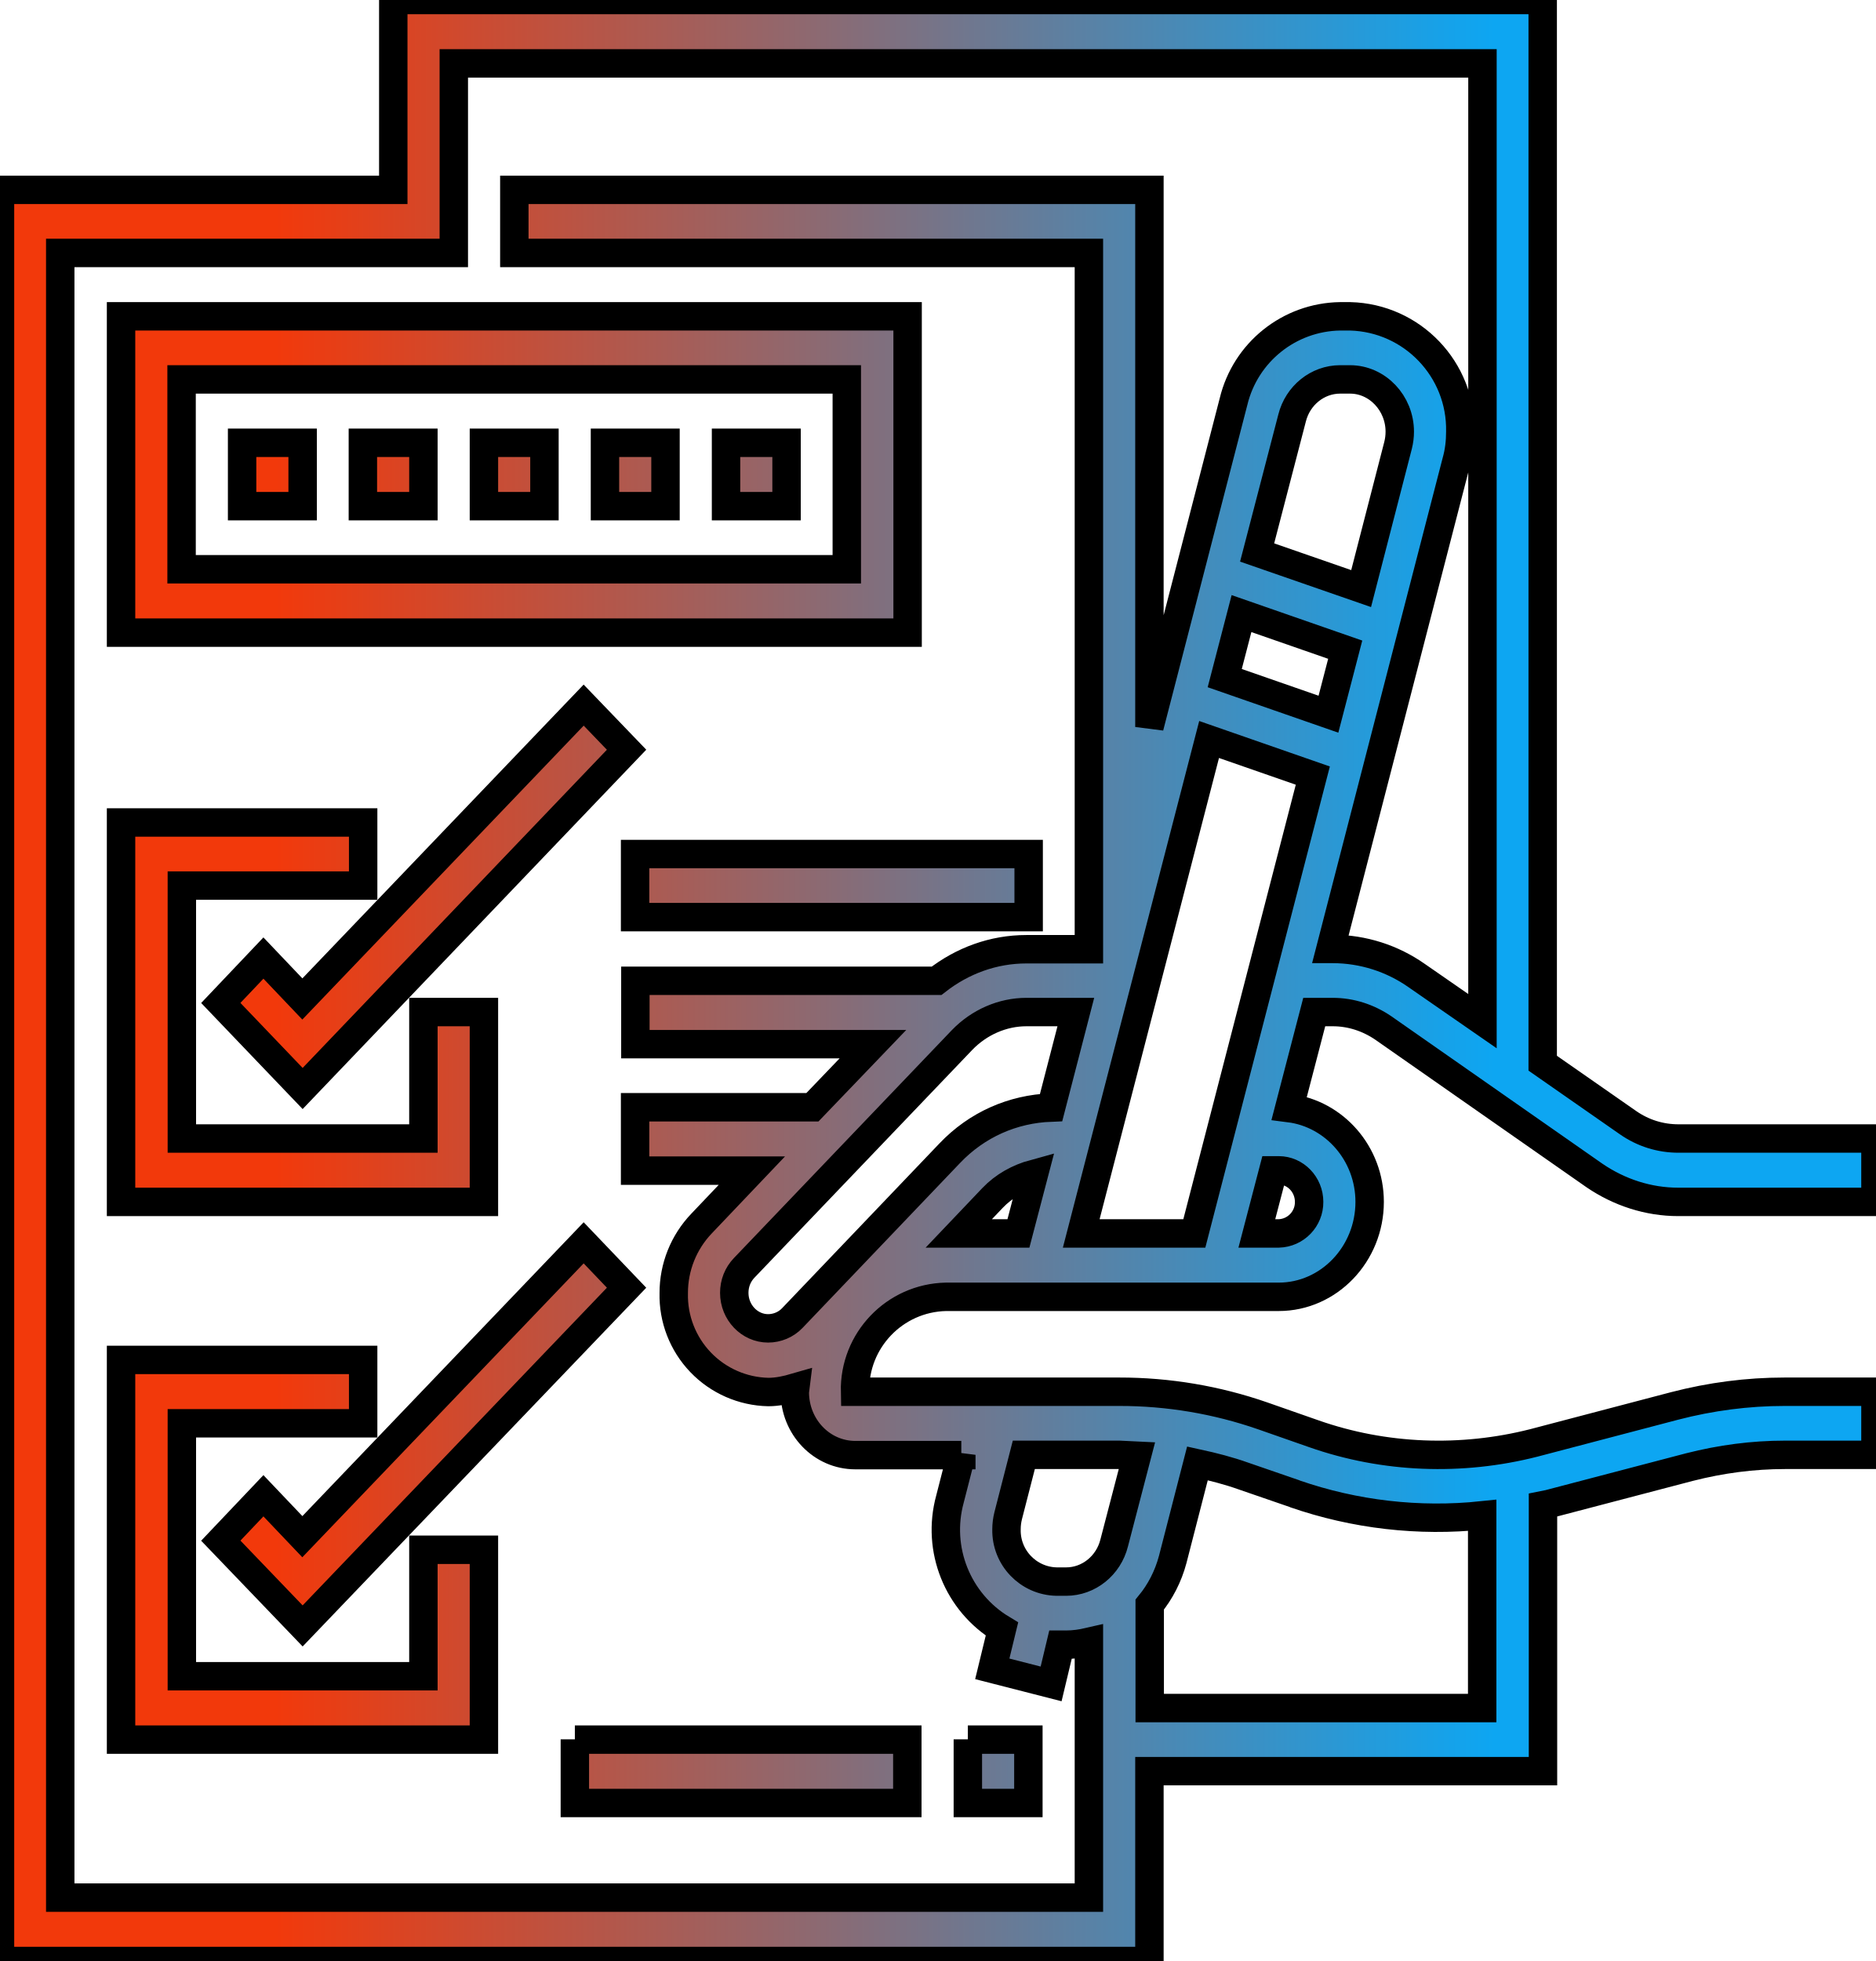
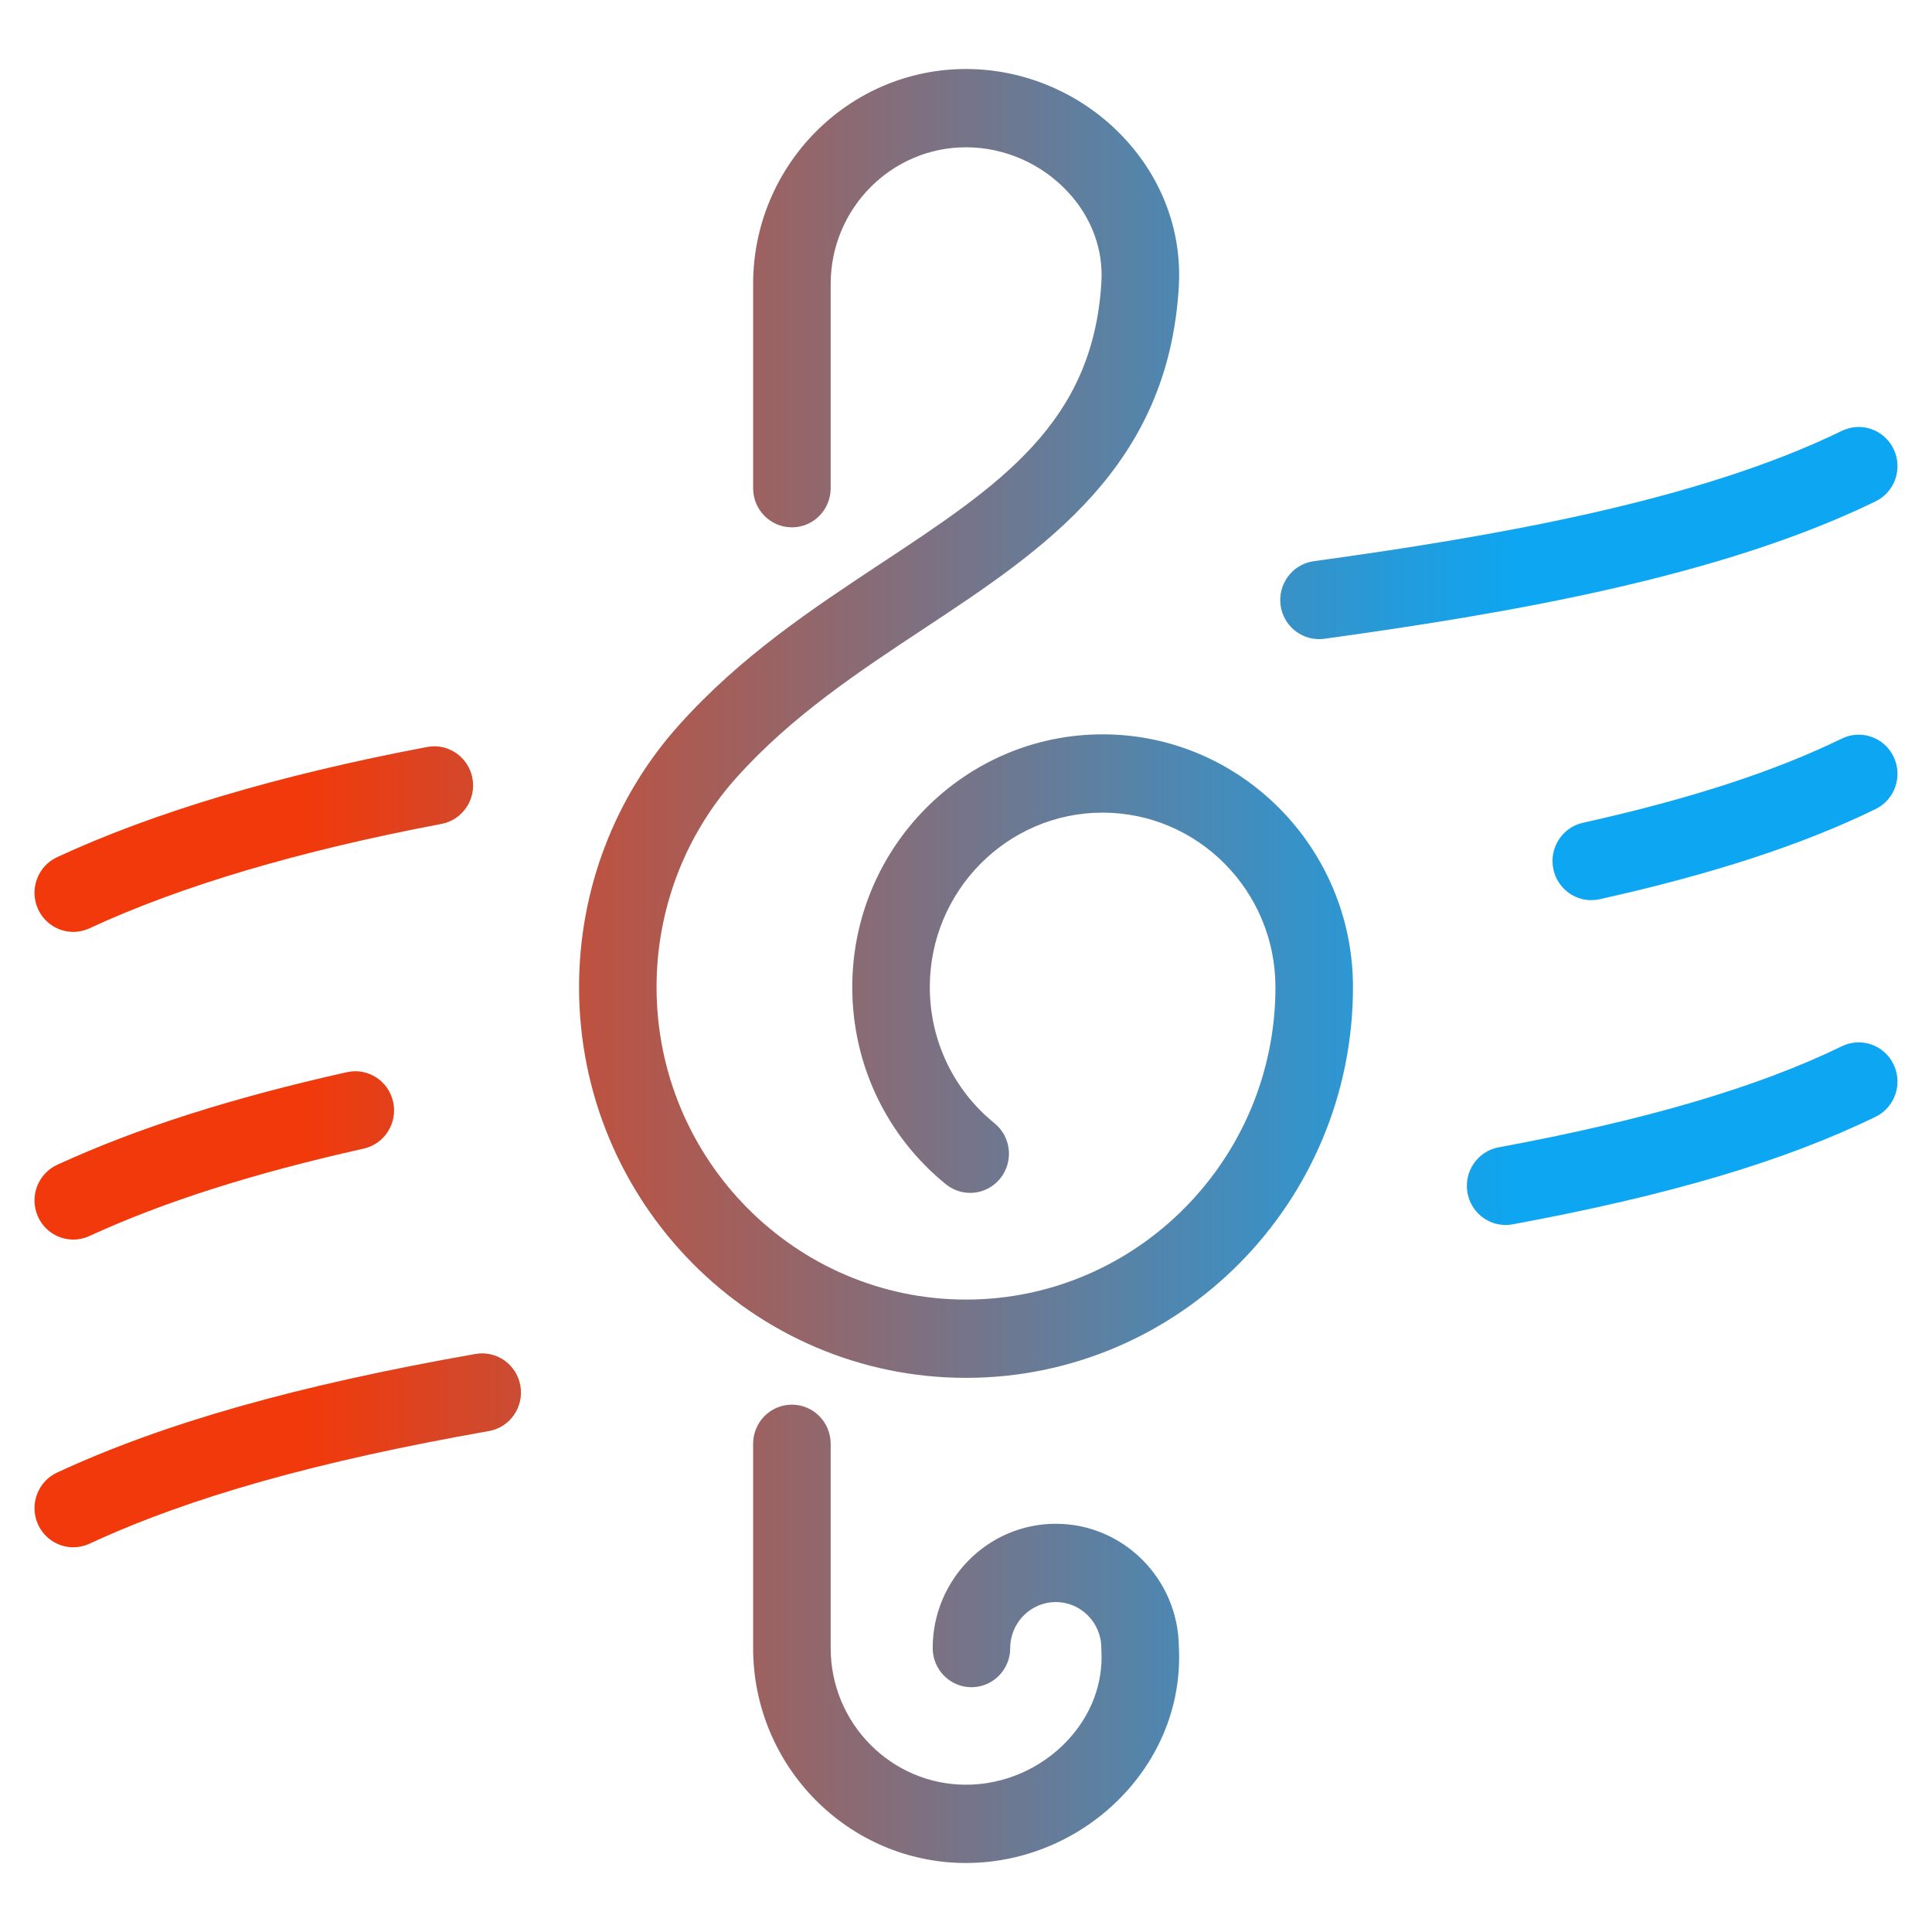
- <svg xmlns="http://www.w3.org/2000/svg" fill="none" viewBox="0 0 66 69">
-   <path fill="url(#paint0_linear)" d="M46.9 35.61c.64 0 1.25.2 1.78.56l7.43 5.19c.88.6 1.9.93 2.95.93H66v-2.23h-6.93c-.64 0-1.25-.19-1.78-.56l-3-2.09V0H13.84v6.68H0V69h40.45v-6.68H54.3v-9.36l.2-.04 4.96-1.3c1.1-.28 2.22-.43 3.36-.43H66v-2.22h-3.2c-1.3 0-2.6.17-3.87.5l-4.95 1.3c-2.55.65-5.26.55-7.74-.32l-1.8-.63a15.33 15.33 0 00-5.05-.85h-9.3a3.27 3.27 0 013.2-3.34H45c1.76 0 3.2-1.5 3.2-3.34 0-1.7-1.24-3.1-2.83-3.3l.88-3.38h.66zm-1.34 16.95a15.3 15.3 0 006.6.76v6.78h-11.7v-3.64c.37-.45.65-.99.81-1.59l.87-3.38c.55.12 1.1.26 1.63.45l1.8.62zm-5.55-1.34l-.8 3.07c-.2.8-.9 1.36-1.69 1.36h-.34a1.8 1.8 0 01-1.76-1.84c0-.16.02-.32.06-.48l.55-2.14h3.36l.62.03zm-6.18-.03l-.4 1.56a4.08 4.08 0 001.83 4.57l-.34 1.4 2.07.53.33-1.38h.2c.28 0 .54-.04.8-.1v9H2.12V8.9h13.85V2.23h36.2v33.7l-2.31-1.6a5.15 5.15 0 00-2.95-.94h-.09l4.43-17.14c.1-.35.14-.7.14-1.06a3.98 3.98 0 00-3.88-4.06h-.35a3.92 3.92 0 00-3.75 3l-2.96 11.45V6.68H18.1V8.9h20.22V33.4h-2.2c-1.16 0-2.25.4-3.16 1.11h-10.6v2.23h8.36l-2.13 2.22h-6.24v2.23h4.11l-1.77 1.86a3.53 3.53 0 00-.98 2.45 3.4 3.4 0 003.33 3.48c.32 0 .64-.07.95-.16l-.02.16c0 1.23.95 2.22 2.13 2.22h3.73zm8.2-7.79h-3.98l4.5-17.38 3.65 1.27-4.17 16.11zm-8.17-6.81c.6-.62 1.42-.98 2.26-.98h1.74l-.87 3.36c-1.35.05-2.61.6-3.57 1.61l-5.54 5.8c-.22.23-.53.36-.85.36-.65 0-1.19-.56-1.19-1.25 0-.33.12-.64.35-.88l7.67-8.02zm1.07 5.56c.4-.42.91-.7 1.46-.85l-.55 2.1h-2.1l1.19-1.25zM49.2 15.67l-1.3 5.04-3.66-1.27 1.23-4.73c.2-.8.9-1.36 1.69-1.36h.35c.96 0 1.75.83 1.75 1.84 0 .16-.02.32-.06.48zm-5.51 5.92l3.65 1.27-.59 2.27-3.65-1.27.59-2.27zM45 41.18c.59 0 1.07.5 1.07 1.11A1.1 1.1 0 0145 43.4h-.77l.58-2.22h.2z" />
-   <path fill="url(#paint1_linear)" d="M31.94 11.13H4.26v11.13h27.68V11.13zm-2.13 8.9H6.39v-6.68H29.8v6.68z" />
-   <path fill="url(#paint2_linear)" d="M8.52 15.58h2.13v2.23H8.52v-2.23z" />
-   <path fill="url(#paint3_linear)" d="M12.77 15.58h2.13v2.23h-2.13v-2.23z" />
-   <path fill="url(#paint4_linear)" d="M17.03 15.58h2.13v2.23h-2.13v-2.23z" />
-   <path fill="url(#paint5_linear)" d="M21.29 15.58h2.13v2.23h-2.13v-2.23z" />
-   <path fill="url(#paint6_linear)" d="M25.55 15.58h2.13v2.23h-2.13v-2.23z" />
-   <path fill="url(#paint7_linear)" d="M17.03 35.61H14.9v4.45H6.4v-8.9h6.38v-2.22H4.26v13.35h12.77v-6.68z" />
-   <path fill="url(#paint8_linear)" d="M20.54 24.81l-9.9 10.34-1.37-1.44-1.5 1.58 2.88 3.01 11.4-11.92-1.51-1.57z" />
-   <path fill="url(#paint9_linear)" d="M14.9 58.98H6.4v-8.9h6.38v-2.23H4.26v13.36h12.77v-6.68H14.9v4.45z" />
-   <path fill="url(#paint10_linear)" d="M9.27 52.63l-1.5 1.58 2.88 3 11.4-11.9-1.51-1.58-9.9 10.34-1.37-1.44z" />
-   <path fill="url(#paint11_linear)" d="M34.06 61.21h2.13v2.23h-2.13V61.2z" />
-   <path fill="url(#paint12_linear)" d="M20.23 61.21h11.7v2.23h-11.7V61.2z" />
-   <path fill="url(#paint13_linear)" d="M22.35 30.05H36.2v2.22H22.35v-2.22z" />
-   <path stroke="#000" d="M46.9 35.61c.64 0 1.25.2 1.78.56l7.43 5.19c.88.6 1.9.93 2.95.93H66v-2.23h-6.93c-.64 0-1.25-.19-1.78-.56l-3-2.09V0H13.84v6.68H0V69h40.45v-6.68H54.3v-9.36l.2-.04 4.96-1.3c1.1-.28 2.22-.43 3.36-.43H66v-2.22h-3.2c-1.3 0-2.6.17-3.87.5l-4.95 1.3c-2.55.65-5.26.55-7.74-.32l-1.8-.63a15.33 15.33 0 00-5.05-.85h-9.3a3.27 3.27 0 013.2-3.34H45c1.76 0 3.2-1.5 3.2-3.34 0-1.7-1.24-3.1-2.83-3.3l.88-3.38h.66zm-1.34 16.95a15.3 15.3 0 006.6.76v6.78h-11.7v-3.64c.37-.45.65-.99.81-1.59l.87-3.38c.55.12 1.1.26 1.63.45l1.8.62zm-5.55-1.34l-.8 3.07c-.2.8-.9 1.36-1.69 1.36h-.34a1.8 1.8 0 01-1.76-1.84c0-.16.02-.32.06-.48l.55-2.14h3.36l.62.03zm-6.18-.03l-.4 1.56a4.08 4.08 0 001.83 4.57l-.34 1.4 2.07.53.33-1.38h.2c.28 0 .54-.04.8-.1v9H2.12V8.9h13.85V2.23h36.2v33.7l-2.31-1.6a5.15 5.15 0 00-2.95-.94h-.09l4.43-17.14c.1-.35.14-.7.14-1.06a3.98 3.98 0 00-3.88-4.06h-.35a3.92 3.92 0 00-3.75 3l-2.96 11.45V6.68H18.1V8.9h20.22V33.4h-2.2c-1.16 0-2.25.4-3.16 1.11h-10.6v2.23h8.36l-2.13 2.22h-6.24v2.23h4.11l-1.77 1.86a3.53 3.53 0 00-.98 2.45 3.4 3.4 0 003.33 3.48c.32 0 .64-.07.95-.16l-.02.16c0 1.23.95 2.22 2.13 2.22h3.73zm8.2-7.79h-3.98l4.5-17.38 3.65 1.27-4.17 16.11zm-8.17-6.81c.6-.62 1.42-.98 2.26-.98h1.74l-.87 3.36c-1.35.05-2.61.6-3.57 1.61l-5.54 5.8c-.22.23-.53.36-.85.36-.65 0-1.19-.56-1.19-1.25 0-.33.12-.64.35-.88l7.67-8.02zm1.07 5.56c.4-.42.91-.7 1.46-.85l-.55 2.1h-2.1l1.19-1.25zM49.2 15.67l-1.3 5.04-3.66-1.27 1.23-4.73c.2-.8.9-1.36 1.69-1.36h.35c.96 0 1.75.83 1.75 1.84 0 .16-.02.32-.06.48zm-5.51 5.92l3.65 1.27-.59 2.27-3.65-1.27.59-2.27zM45 41.18c.59 0 1.07.5 1.07 1.11A1.1 1.1 0 0145 43.4h-.77l.58-2.22h.2z" />
-   <path stroke="#000" d="M31.94 11.13H4.26v11.13h27.68V11.13zm-2.13 8.9H6.39v-6.68H29.8v6.68z" />
-   <path stroke="#000" d="M8.52 15.58h2.13v2.23H8.52v-2.23zM12.77 15.58h2.13v2.23h-2.13v-2.23zM17.03 15.58h2.13v2.23h-2.13v-2.23zM21.29 15.58h2.13v2.23h-2.13v-2.23zM25.55 15.58h2.13v2.23h-2.13v-2.23zM17.03 35.61H14.9v4.45H6.4v-8.9h6.38v-2.22H4.26v13.35h12.77v-6.68z" />
-   <path stroke="#000" d="M20.54 24.81l-9.9 10.34-1.37-1.44-1.5 1.58 2.88 3.01 11.4-11.92-1.51-1.57zM14.9 58.98H6.4v-8.9h6.38v-2.23H4.26v13.36h12.77v-6.68H14.9v4.45z" />
-   <path stroke="#000" d="M9.27 52.63l-1.5 1.58 2.88 3 11.4-11.9-1.51-1.58-9.9 10.34-1.37-1.44zM34.06 61.21h2.13v2.23h-2.13V61.2zM20.23 61.21h11.7v2.23h-11.7V61.2zM22.35 30.05H36.2v2.22H22.35v-2.22z" />
+ <svg xmlns="http://www.w3.org/2000/svg" width="84" height="84" viewBox="0 0 84 84" fill="none">
+   <path d="M1.654 39.525C1.266 38.67 1.637 37.66 2.483 37.268C6.704 35.311 12.117 33.699 18.573 32.477C19.488 32.302 20.369 32.913 20.541 33.837C20.712 34.76 20.109 35.65 19.195 35.823C13.009 36.993 7.86 38.52 3.889 40.361C3.662 40.467 3.423 40.517 3.187 40.517C2.549 40.517 1.938 40.149 1.654 39.525ZM3.187 53.895C3.421 53.895 3.659 53.846 3.885 53.741C7.114 52.256 11.016 51.012 15.813 49.94C16.722 49.736 17.295 48.828 17.094 47.91C16.893 46.992 15.993 46.412 15.084 46.616C10.054 47.741 5.934 49.058 2.487 50.644C1.64 51.034 1.266 52.043 1.652 52.899C1.935 53.525 2.547 53.895 3.187 53.895ZM57.347 27.788C57.422 27.788 57.499 27.783 57.577 27.773C65.646 26.661 74.805 25.082 81.546 21.799C82.385 21.391 82.737 20.374 82.332 19.527C81.928 18.68 80.92 18.325 80.082 18.733C73.764 21.81 64.929 23.324 57.121 24.4C56.198 24.527 55.553 25.385 55.678 26.317C55.794 27.169 56.517 27.788 57.347 27.788ZM80.081 32.112C77.141 33.546 73.458 34.743 68.824 35.773C67.915 35.974 67.34 36.883 67.54 37.801C67.713 38.595 68.41 39.137 69.185 39.137C69.305 39.137 69.426 39.124 69.548 39.097C74.442 38.01 78.367 36.728 81.547 35.177C82.385 34.768 82.737 33.75 82.332 32.904C81.927 32.057 80.919 31.703 80.081 32.112ZM80.082 45.489C76.439 47.264 71.557 48.701 65.159 49.884C64.243 50.053 63.637 50.94 63.804 51.864C63.953 52.685 64.662 53.26 65.46 53.26C65.561 53.26 65.663 53.251 65.766 53.232C72.559 51.976 77.573 50.49 81.546 48.556C82.385 48.147 82.737 47.13 82.332 46.283C81.928 45.436 80.921 45.081 80.082 45.489ZM47.94 31.928C41.938 31.928 37.055 36.858 37.055 42.919C37.055 46.266 38.539 49.391 41.126 51.49C41.852 52.078 42.913 51.962 43.496 51.229C44.079 50.496 43.963 49.425 43.238 48.836C41.451 47.386 40.426 45.23 40.426 42.919C40.426 38.735 43.797 35.332 47.94 35.332C52.083 35.332 55.454 38.735 55.454 42.919C55.454 50.409 49.418 56.503 42 56.503C34.582 56.503 28.546 50.409 28.546 42.919C28.546 39.545 29.779 36.31 32.019 33.81C34.413 31.136 37.34 29.202 40.171 27.332C45.398 23.878 50.803 20.307 51.253 12.444C51.388 10.074 50.543 7.785 48.872 5.997C47.091 4.092 44.587 3 42 3C36.897 3 32.745 7.192 32.745 12.345V21.227C32.745 22.167 33.5 22.928 34.431 22.928C35.362 22.928 36.116 22.167 36.116 21.227V12.345C36.116 9.07 38.756 6.404 42 6.404C43.663 6.404 45.274 7.107 46.42 8.334C47.448 9.433 47.969 10.823 47.888 12.247C47.536 18.398 43.471 21.084 38.325 24.483C35.316 26.472 32.205 28.528 29.519 31.527C26.718 34.653 25.176 38.699 25.176 42.918C25.176 52.286 32.723 59.907 42.001 59.907C51.278 59.907 58.825 52.286 58.825 42.918C58.825 36.858 53.942 31.928 47.94 31.928ZM45.904 66.251C42.953 66.251 40.552 68.675 40.552 71.655C40.552 72.595 41.306 73.357 42.237 73.357C43.168 73.357 43.923 72.595 43.923 71.655C43.923 70.552 44.812 69.655 45.904 69.655C46.996 69.655 47.884 70.552 47.884 71.655C47.884 71.687 47.885 71.72 47.887 71.753C47.969 73.177 47.448 74.567 46.42 75.666C45.274 76.893 43.663 77.596 42 77.596C38.755 77.596 36.116 74.931 36.116 71.655V62.773C36.116 61.833 35.361 61.072 34.43 61.072C33.499 61.072 32.745 61.833 32.745 62.773V71.655C32.745 76.808 36.897 81 42 81C44.587 81 47.091 79.908 48.871 78.003C50.531 76.227 51.377 73.957 51.255 71.604C51.228 68.647 48.838 66.251 45.904 66.251ZM20.676 58.867C12.906 60.234 7.125 61.873 2.483 64.024C1.637 64.416 1.266 65.427 1.654 66.281C1.938 66.905 2.549 67.273 3.187 67.273C3.422 67.273 3.661 67.223 3.889 67.118C8.26 65.093 13.778 63.536 21.255 62.221C22.172 62.059 22.786 61.178 22.626 60.252C22.466 59.325 21.593 58.707 20.676 58.867Z" fill="url(#paint0_linear)" />
  <defs>
-     <linearGradient id="paint0_linear" x1="52.58" x2="9.68" y1="25.28" y2="25.28" gradientUnits="userSpaceOnUse">
-       <stop stop-color="#0DA6F2" />
-       <stop offset="1" stop-color="#F2390B" />
-     </linearGradient>
-     <linearGradient id="paint1_linear" x1="52.58" x2="9.68" y1="25.28" y2="25.28" gradientUnits="userSpaceOnUse">
-       <stop stop-color="#0DA6F2" />
-       <stop offset="1" stop-color="#F2390B" />
-     </linearGradient>
-     <linearGradient id="paint2_linear" x1="52.58" x2="9.68" y1="25.28" y2="25.28" gradientUnits="userSpaceOnUse">
-       <stop stop-color="#0DA6F2" />
-       <stop offset="1" stop-color="#F2390B" />
-     </linearGradient>
-     <linearGradient id="paint3_linear" x1="52.58" x2="9.68" y1="25.28" y2="25.28" gradientUnits="userSpaceOnUse">
-       <stop stop-color="#0DA6F2" />
-       <stop offset="1" stop-color="#F2390B" />
-     </linearGradient>
-     <linearGradient id="paint4_linear" x1="52.58" x2="9.68" y1="25.28" y2="25.28" gradientUnits="userSpaceOnUse">
-       <stop stop-color="#0DA6F2" />
-       <stop offset="1" stop-color="#F2390B" />
-     </linearGradient>
-     <linearGradient id="paint5_linear" x1="52.58" x2="9.68" y1="25.28" y2="25.28" gradientUnits="userSpaceOnUse">
-       <stop stop-color="#0DA6F2" />
-       <stop offset="1" stop-color="#F2390B" />
-     </linearGradient>
-     <linearGradient id="paint6_linear" x1="52.58" x2="9.68" y1="25.28" y2="25.28" gradientUnits="userSpaceOnUse">
-       <stop stop-color="#0DA6F2" />
-       <stop offset="1" stop-color="#F2390B" />
-     </linearGradient>
-     <linearGradient id="paint7_linear" x1="52.58" x2="9.68" y1="25.28" y2="25.28" gradientUnits="userSpaceOnUse">
-       <stop stop-color="#0DA6F2" />
-       <stop offset="1" stop-color="#F2390B" />
-     </linearGradient>
-     <linearGradient id="paint8_linear" x1="52.58" x2="9.68" y1="25.28" y2="25.28" gradientUnits="userSpaceOnUse">
-       <stop stop-color="#0DA6F2" />
-       <stop offset="1" stop-color="#F2390B" />
-     </linearGradient>
-     <linearGradient id="paint9_linear" x1="52.58" x2="9.68" y1="25.28" y2="25.28" gradientUnits="userSpaceOnUse">
-       <stop stop-color="#0DA6F2" />
-       <stop offset="1" stop-color="#F2390B" />
-     </linearGradient>
-     <linearGradient id="paint10_linear" x1="52.58" x2="9.68" y1="25.28" y2="25.28" gradientUnits="userSpaceOnUse">
-       <stop stop-color="#0DA6F2" />
-       <stop offset="1" stop-color="#F2390B" />
-     </linearGradient>
-     <linearGradient id="paint11_linear" x1="52.58" x2="9.68" y1="25.28" y2="25.28" gradientUnits="userSpaceOnUse">
-       <stop stop-color="#0DA6F2" />
-       <stop offset="1" stop-color="#F2390B" />
-     </linearGradient>
-     <linearGradient id="paint12_linear" x1="52.58" x2="9.68" y1="25.28" y2="25.28" gradientUnits="userSpaceOnUse">
-       <stop stop-color="#0DA6F2" />
-       <stop offset="1" stop-color="#F2390B" />
-     </linearGradient>
-     <linearGradient id="paint13_linear" x1="52.58" x2="9.68" y1="25.28" y2="25.28" gradientUnits="userSpaceOnUse">
+     <linearGradient id="paint0_linear" x1="66.03" y1="31.583" x2="13.38" y2="31.583" gradientUnits="userSpaceOnUse">
      <stop stop-color="#0DA6F2" />
      <stop offset="1" stop-color="#F2390B" />
    </linearGradient>
  </defs>
</svg>
